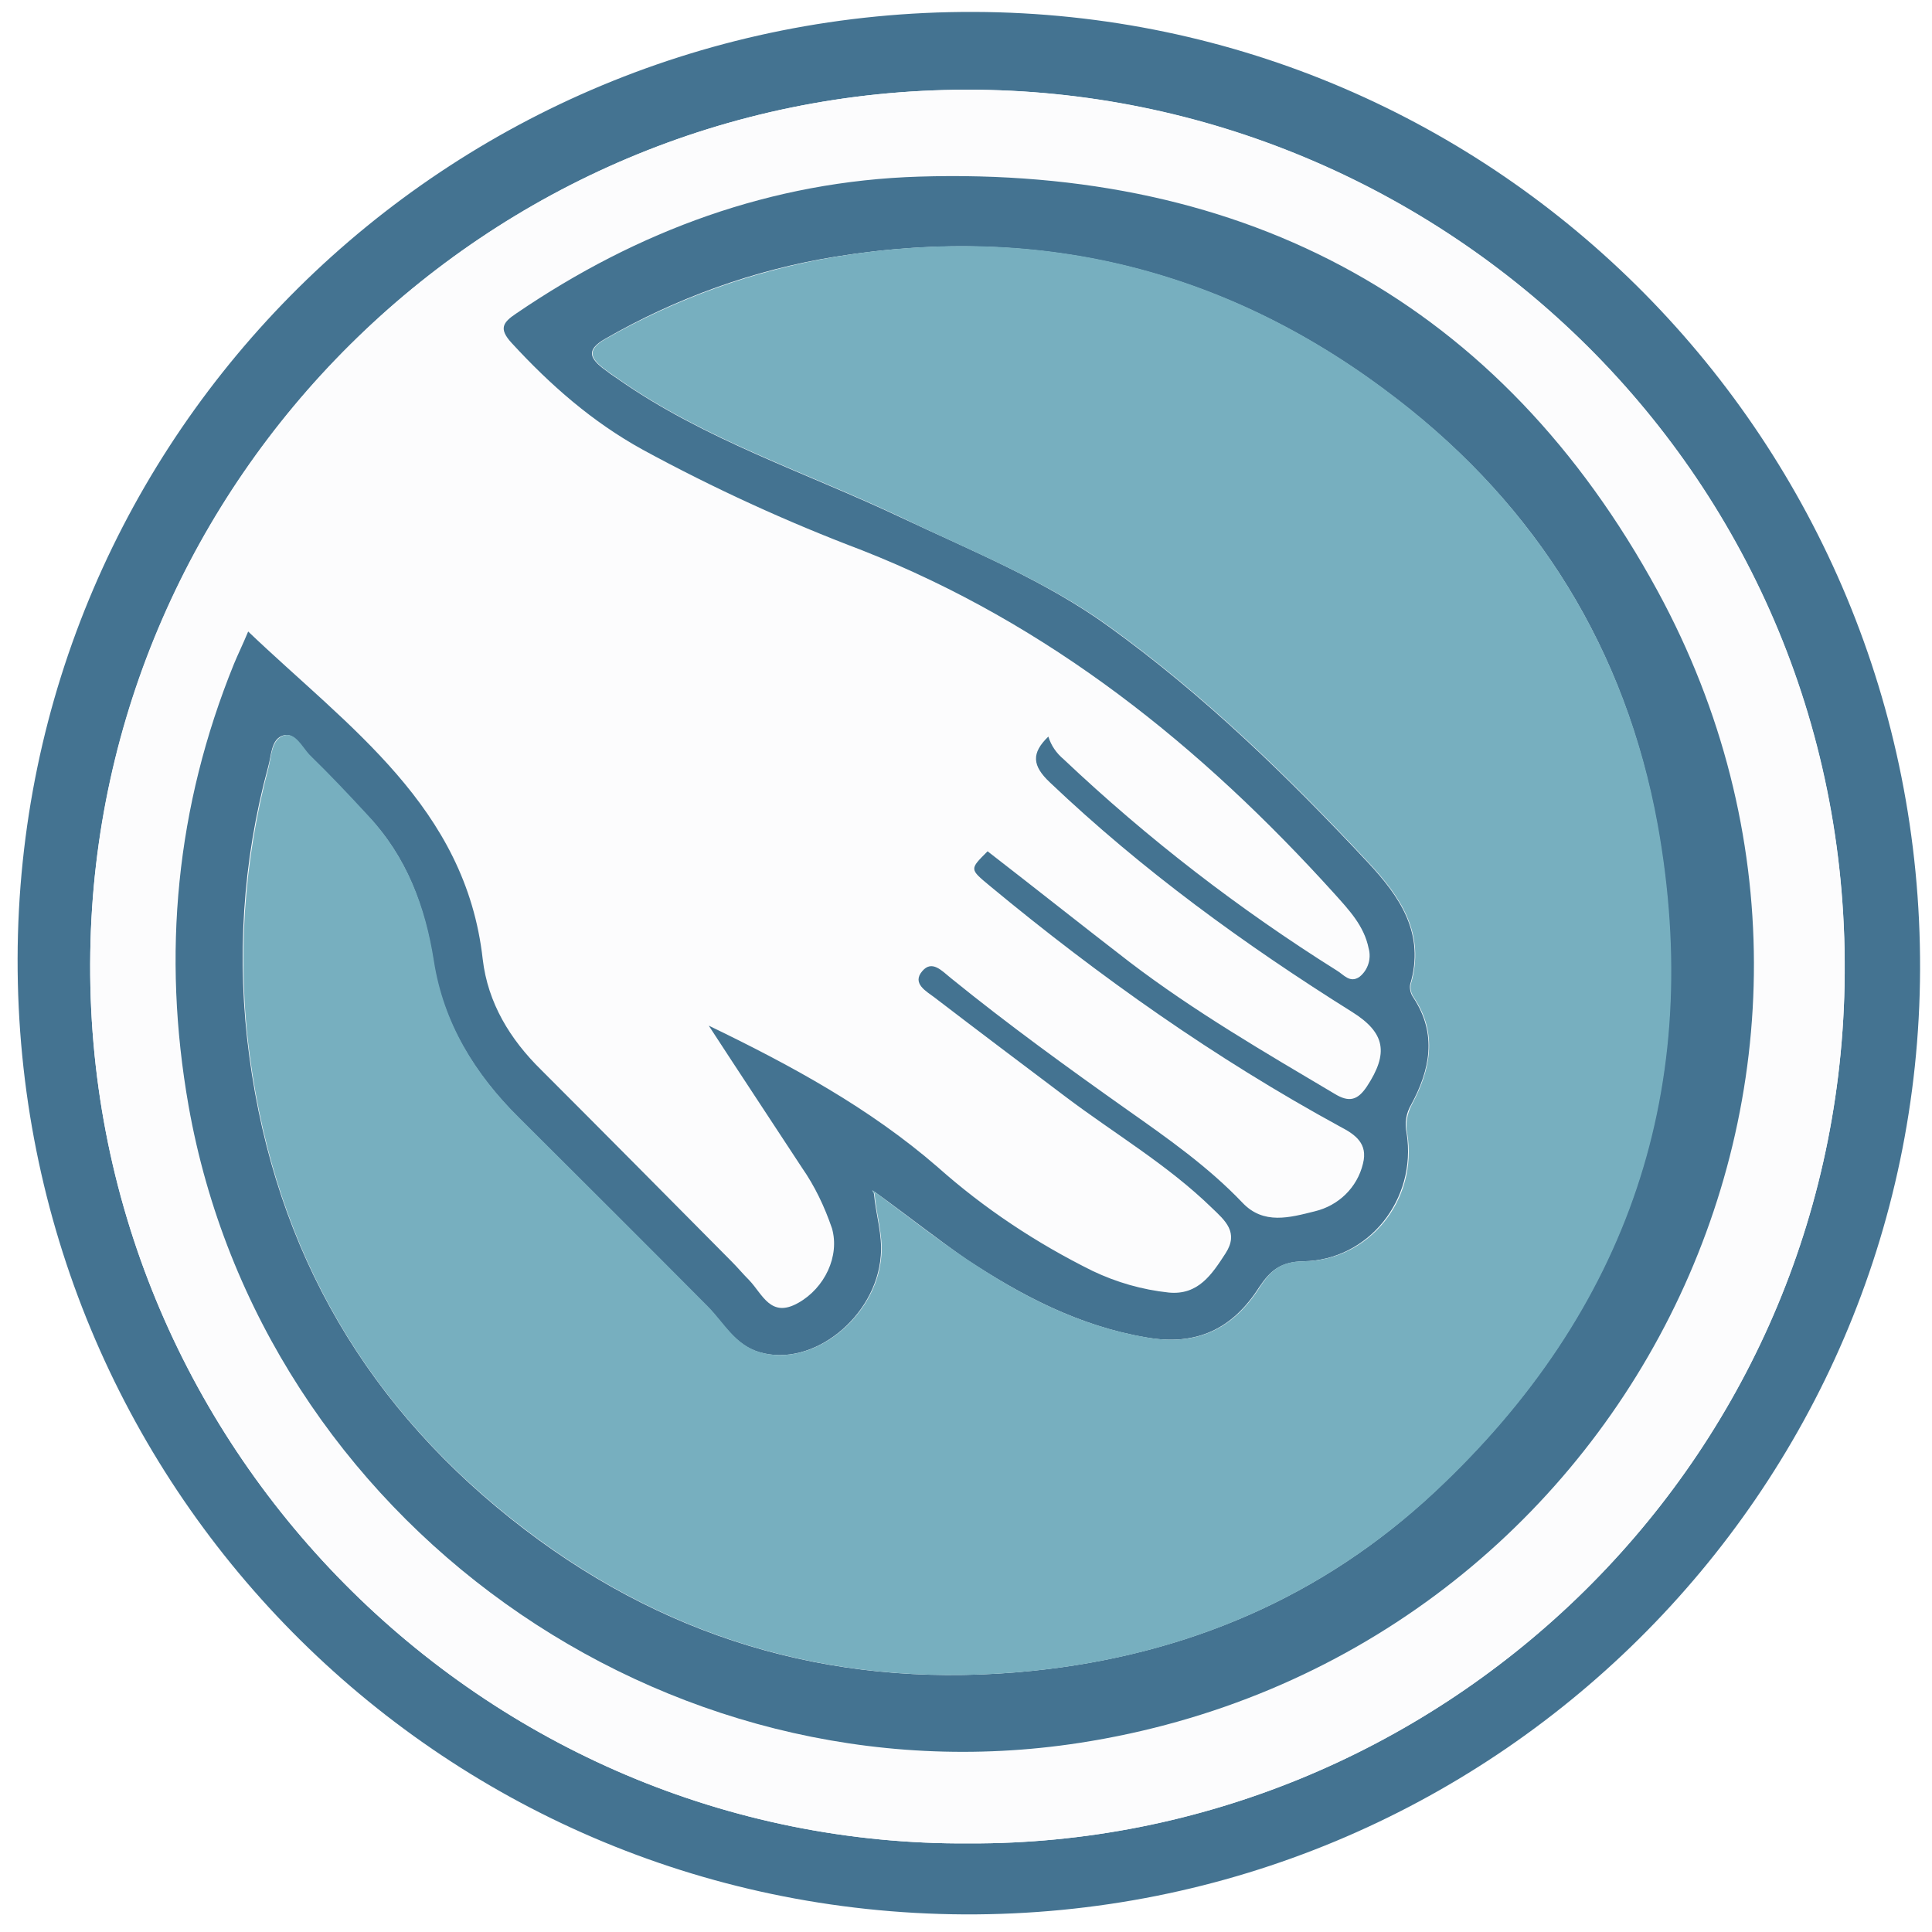
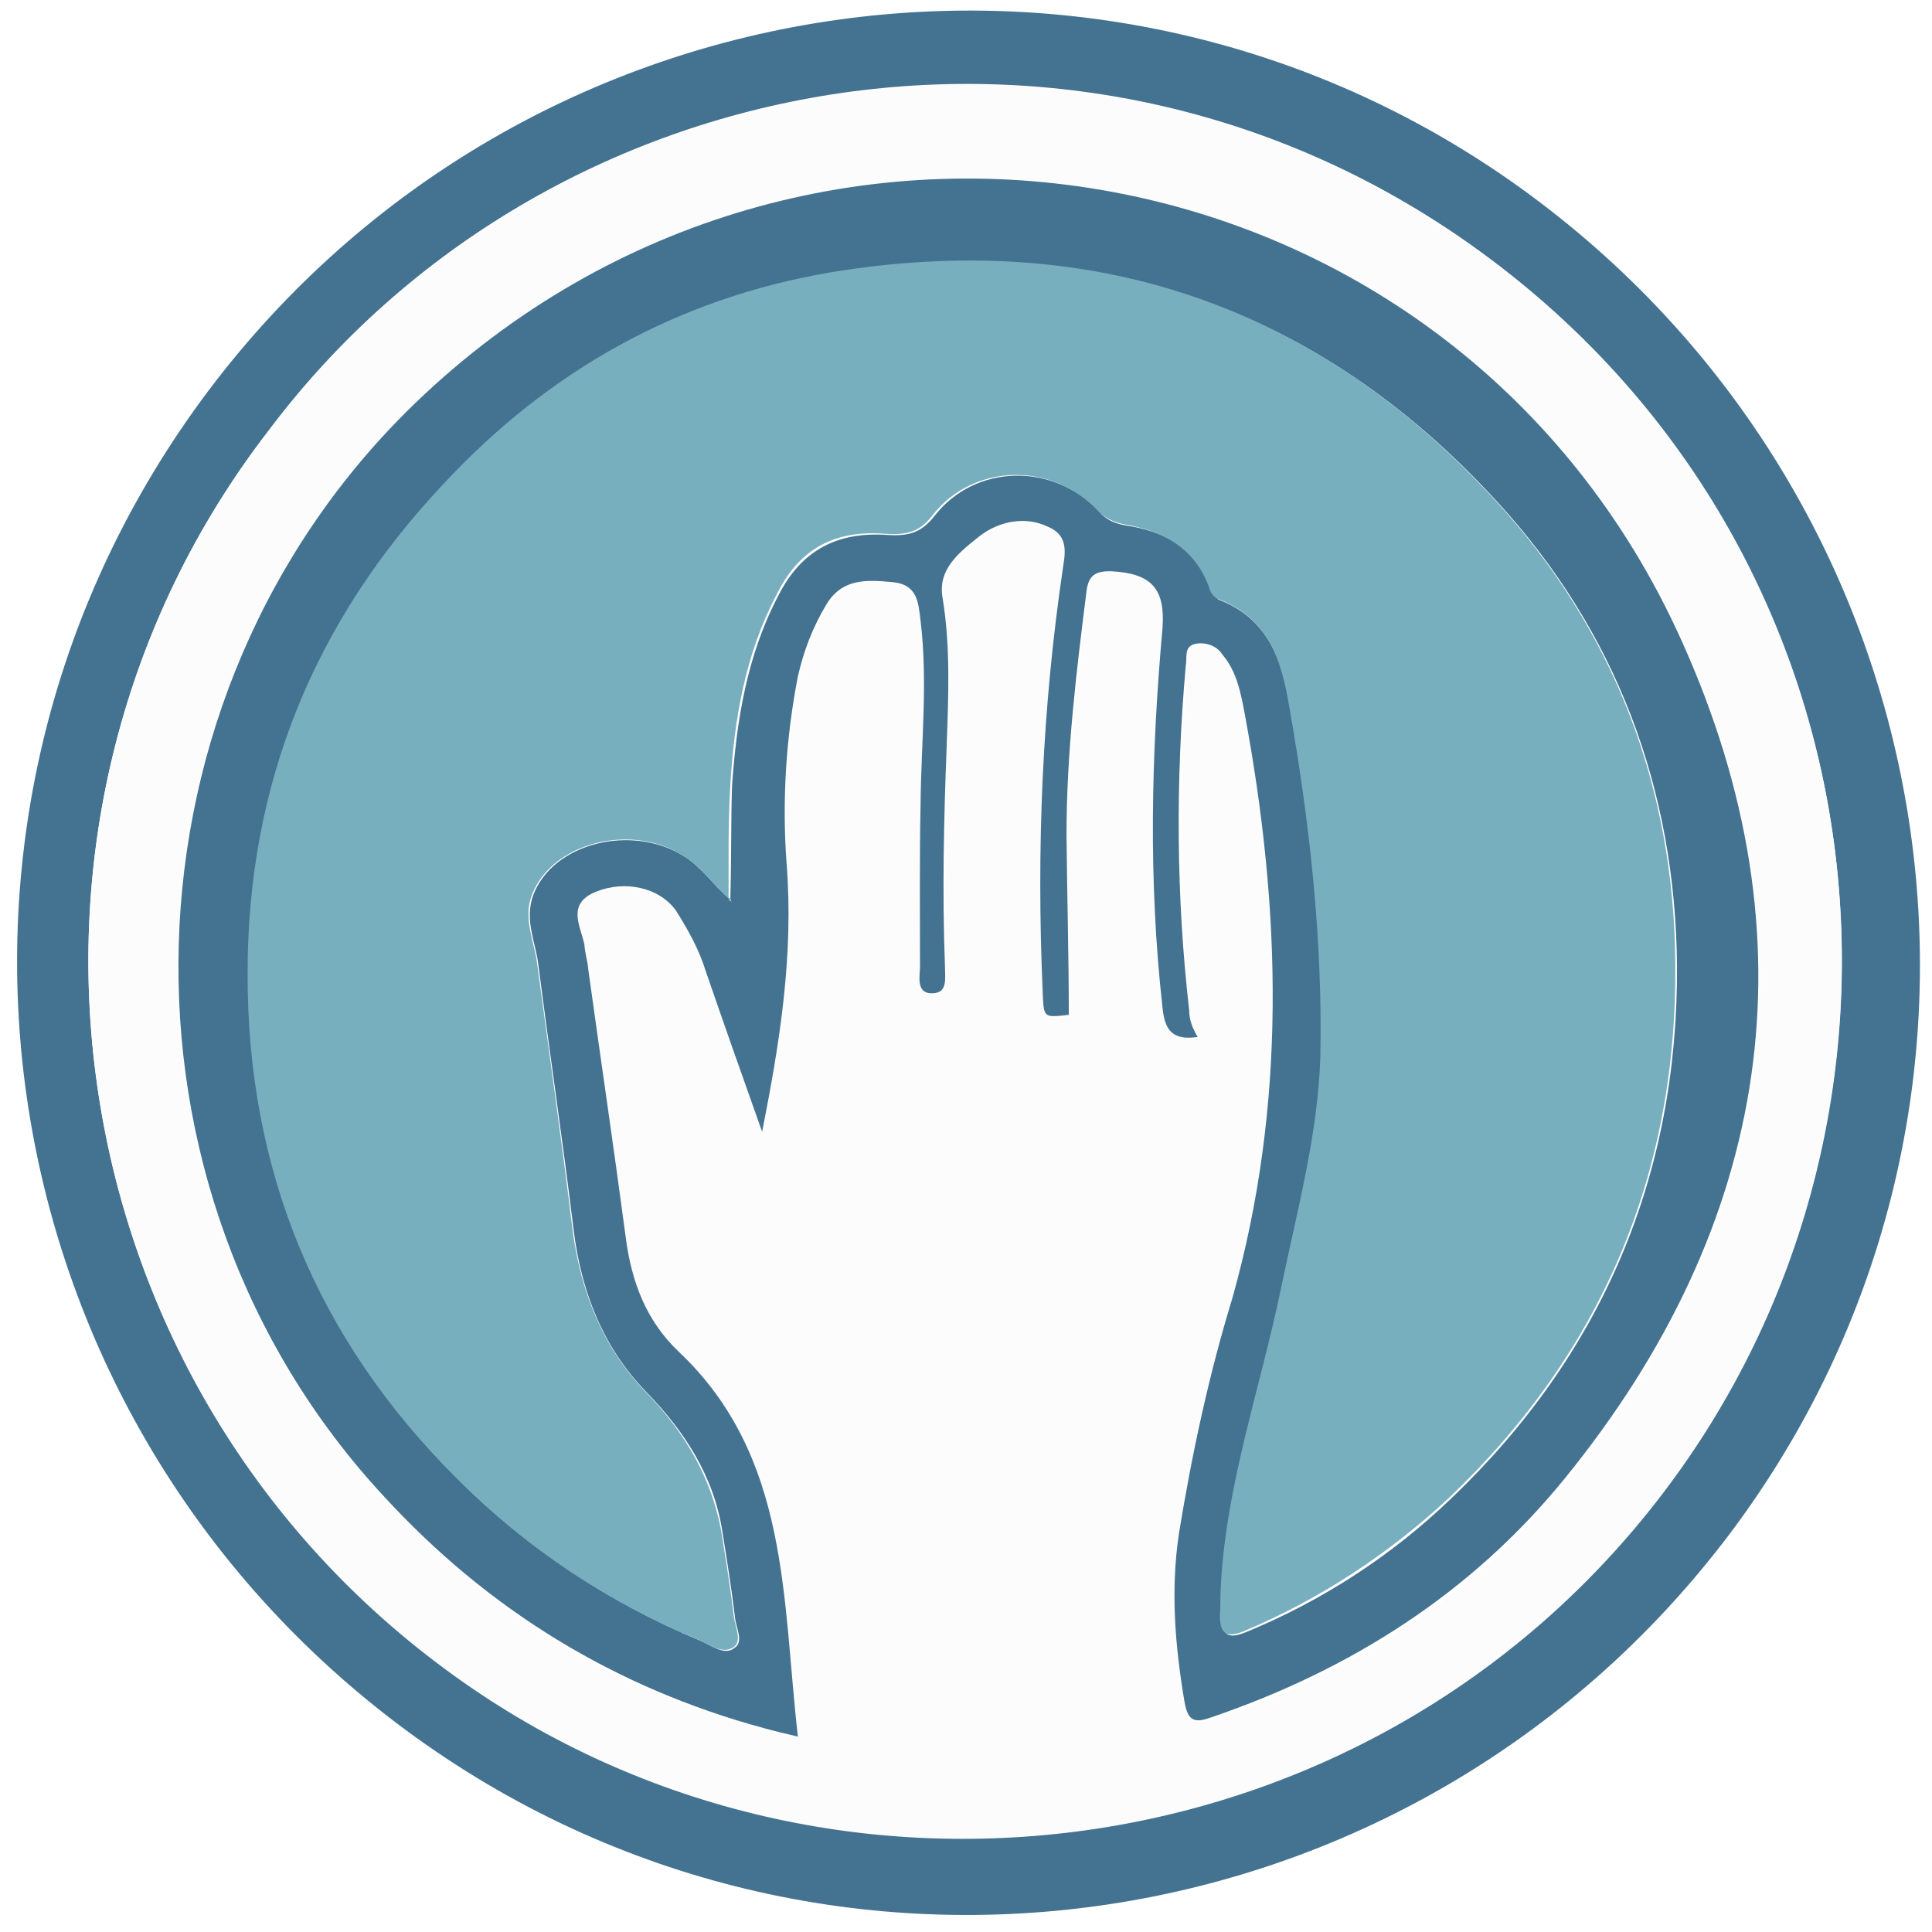
<svg xmlns="http://www.w3.org/2000/svg" version="1.1" id="paper" x="0px" y="0px" viewBox="0 0 340.2 340.2" style="enable-background:new 0 0 340.2 340.2;" xml:space="preserve">
  <style type="text/css">
	.st0{fill:#447391;}
	.st1{fill:#FCFCFD;}
	.st2{fill:#77AFBF;}
</style>
-   <path class="st0" d="M3.1,168.8C3.3,76.4,78.6,1.8,171.5,2.1c92.4,0.3,166.9,75.7,166.6,168.6c-0.3,92.1-75.6,166.8-168.3,166.4  C76.8,336.6,2.9,261.2,3.1,168.8L3.1,168.8z M170.7,324.6c81.8,0.3,152.4-65.3,154.1-151.1c1.8-89.6-70.9-157.9-154.6-157.7  C85.3,15.9,17.1,84.7,15.9,167.7C14.5,254.4,85.1,325.2,170.7,324.6L170.7,324.6z" />
-   <path class="st1" d="M170.7,324.6c-85.6,0.6-156.2-70.2-154.8-156.9c1.3-83,69.5-151.8,154.3-151.9c83.7-0.1,156.3,68.1,154.6,157.7  C323.1,259.3,252.4,324.9,170.7,324.6L170.7,324.6z M124.7,180.6c5.5,8.3,11,16.6,16.4,25c2.3,3.3,4.1,6.9,5.3,10.7  c1.4,4.8-1.2,10.4-5.9,13.1c-4.9,2.8-6.3-1.5-8.7-4c-1-1.1-2-2.2-3.1-3.3c-11.2-11.2-22.3-22.4-33.5-33.7  c-5.5-5.5-9.4-11.8-10.3-19.5c-3-26.8-23.6-40.8-41.3-57.6c-1.1,2.4-1.9,4-2.5,5.7c-10.3,25.2-12.8,51.2-8,77.8  C46,267.7,116.8,318.3,190,307c95.3-14.7,147.9-118.1,101.8-202.9c-27.6-50.8-72.2-74.9-130.1-73c-25.9,0.8-49.5,9.5-70.9,24.1  c-2.4,1.6-3.2,2.7-0.8,5.2c6.8,7.4,14.2,13.9,23.1,18.8c12.5,6.7,25.3,12.6,38.5,17.7c33,13,59.8,34.5,83.2,60.5  c2.6,2.8,5.3,5.6,6,9.6c0.5,1.8-0.1,3.8-1.6,5c-1.6,1.3-2.8-0.3-4-1.1c-17.2-10.8-33.4-23.3-48.1-37.2c-1.3-1.1-2.2-2.4-2.7-4  c-3,2.9-2.8,5.1,0.3,8.1c16.3,15.4,34.3,28.5,53.2,40.4c5.9,3.7,6.5,7.3,2.6,13.1c-1.6,2.4-3,2.9-5.7,1.3  c-12.3-7.3-24.7-14.5-36.1-23.2c-8.4-6.4-16.7-13-25-19.5c-3.2,3.1-3.2,3.1,0.4,6.1c19.3,16,39.6,30.4,61.7,42.4  c2.7,1.5,4.9,3.1,4,6.5c-1,4.2-4.3,7.4-8.5,8.4c-4.3,1.1-9,2.4-12.7-1.5c-6-6.3-13.1-11.3-20.2-16.3c-10.7-7.5-21.2-15.1-31.2-23.3  c-1.6-1.3-3.3-3.1-5-1.2c-1.9,2.2,0.7,3.5,2.1,4.5c7.6,5.9,15.3,11.7,23.1,17.5c8.6,6.5,18,12,25.8,19.6c2.3,2.2,4.8,4.3,2.4,8  s-4.8,7.4-10,6.9c-4.7-0.5-9.2-1.7-13.4-3.8c-9.9-4.8-19.1-11-27.3-18.3C153.1,195.1,139.2,187.6,124.7,180.6L124.7,180.6z" />
-   <path class="st0" d="M124.8,180.6c14.5,7,28.3,14.5,40.3,24.9c8.2,7.3,17.4,13.4,27.3,18.3c4.2,2,8.7,3.3,13.4,3.8  c5.2,0.5,7.6-3.2,10-6.9s-0.1-5.8-2.4-8c-7.8-7.6-17.2-13.1-25.8-19.6c-7.7-5.8-15.4-11.6-23.1-17.5c-1.3-1-4-2.4-2.1-4.6  c1.7-2,3.4-0.1,5,1.2c10.1,8.2,20.6,15.8,31.2,23.3c7.1,5,14.2,10,20.2,16.3c3.7,3.9,8.3,2.6,12.7,1.5c4.2-1,7.5-4.2,8.5-8.4  c0.9-3.5-1.3-5.1-4-6.5c-22-12-42.4-26.4-61.7-42.4c-3.6-3-3.6-2.9-0.4-6.1c8.4,6.5,16.7,13.1,25,19.5c11.4,8.7,23.8,15.9,36.1,23.2  c2.6,1.6,4.1,1.1,5.7-1.3c3.8-5.8,3.3-9.4-2.6-13.1c-19-11.9-37-25-53.2-40.4c-3.2-3-3.3-5.2-0.3-8.1c0.5,1.6,1.4,2.9,2.7,4  c14.8,14,30.9,26.4,48.1,37.2c1.2,0.7,2.3,2.3,4,1.1c1.5-1.2,2.1-3.2,1.6-5c-0.8-4-3.5-6.8-6-9.6c-23.5-26-50.2-47.5-83.2-60.5  c-13.2-5-26.1-10.9-38.6-17.7c-8.9-4.9-16.3-11.4-23.1-18.8c-2.3-2.5-1.6-3.6,0.8-5.2c21.4-14.6,45-23.3,70.9-24.1  c57.9-1.8,102.5,22.3,130.1,73c46.1,84.8-6.5,188.1-101.8,202.8c-73.3,11.3-144-39.3-156.9-112.2c-4.7-26.7-2.2-52.7,8-77.8  c0.7-1.7,1.5-3.3,2.5-5.7C61.4,128.1,82,142.1,85,168.9c0.9,7.7,4.8,14.1,10.3,19.5c11.2,11.2,22.3,22.4,33.5,33.7  c1.1,1.1,2,2.2,3.1,3.3c2.4,2.5,3.8,6.8,8.7,4c4.6-2.6,7.3-8.2,5.9-13.1c-1.3-3.8-3-7.4-5.3-10.7  C135.7,197.2,130.2,188.9,124.8,180.6L124.8,180.6z M154.2,210l-0.6-0.4l0.3,0.6c0.3,3.6,1.5,7.1,1.2,10.9  c-0.8,10.8-12,19.8-21.4,17c-4.4-1.3-6.3-5.2-9.2-8.1c-11-11.1-22.1-22.2-33.2-33.2c-7.7-7.7-13.3-16.6-15-27.6  c-1.5-9.6-4.7-18.3-11.5-25.5c-3.4-3.6-6.9-7.3-10.4-10.8c-1.4-1.3-2.5-4-4.5-3.4c-2.2,0.6-2.1,3.6-2.7,5.6  c-4.5,16.6-5.6,33.9-3.3,50.9c4.6,34.5,21,62.4,48.6,83.4c26.4,20.1,56.3,28.2,89.4,24.8c27-2.8,51-13,70.7-31.5  c34.1-31.9,47.5-71.4,39.2-117.5c-5.5-30.7-21.1-55.9-45.8-74.9c-29.2-22.6-62.4-31-98.9-25.1c-14.3,2.3-28.1,7.3-40.6,14.5  c-3.1,1.8-2.8,3.2-0.4,5.1c0.9,0.7,1.9,1.4,2.8,2c15.3,10.7,33,16.4,49.7,24.3c12.5,5.9,25.4,11.1,36.6,19.2  c16.8,12.1,31.6,26.5,45.7,41.6c5.6,6,10.1,12.5,7.4,21.5c-0.1,0.8,0.1,1.6,0.6,2.3c4.2,6.4,2.9,12.7-0.4,18.8  c-0.9,1.5-1.2,3.3-0.8,5.1c1.8,11.6-6.7,22.3-18.2,22.5c-4,0.1-5.8,1.6-7.8,4.6c-4.6,7.2-10.9,10.4-19.9,8.8  c-11.8-2-22-7.4-31.7-13.8C164.8,218,159.6,213.9,154.2,210L154.2,210z" />
-   <path class="st2" d="M154.2,210c5.3,3.9,10.5,8,16,11.7c9.7,6.5,19.9,11.8,31.7,13.8c9,1.6,15.3-1.6,19.9-8.8c2-3.1,3.8-4.6,7.8-4.6  c11.6-0.2,20.1-10.9,18.2-22.5c-0.4-1.7,0-3.5,0.8-5.1c3.3-6.1,4.6-12.5,0.4-18.8c-0.5-0.7-0.7-1.5-0.6-2.3c2.7-9-1.8-15.5-7.4-21.5  c-14.1-15.1-28.9-29.5-45.7-41.6c-11.2-8.1-24.2-13.2-36.6-19.2c-16.6-7.9-34.4-13.6-49.7-24.3c-1-0.7-1.9-1.3-2.8-2  c-2.4-1.9-2.7-3.3,0.4-5.1c12.6-7.2,26.3-12.1,40.6-14.5c36.5-6,69.7,2.5,98.9,25.1c24.6,19,40.2,44.2,45.8,74.9  c8.3,46.1-5.1,85.6-39.2,117.5c-19.7,18.4-43.6,28.7-70.7,31.5c-33.1,3.4-63-4.7-89.4-24.8c-27.7-21-44-48.8-48.6-83.4  c-2.3-17-1.1-34.3,3.3-50.9c0.5-2,0.5-4.9,2.7-5.6c2-0.6,3.2,2,4.5,3.4c3.6,3.5,7,7.1,10.4,10.8c6.7,7.2,10,15.9,11.5,25.5  c1.7,10.9,7.2,19.9,15,27.6c11.1,11.1,22.2,22.1,33.2,33.2c2.9,2.9,4.8,6.8,9.2,8.1c9.3,2.8,20.6-6.2,21.4-17  c0.3-3.7-0.9-7.2-1.2-10.9L154.2,210z" />
-   <path class="st2" d="M153.9,210.2l-0.3-0.6l0.6,0.4L153.9,210.2z" />
+   <path class="st0" d="M69.8,303.4C-3.9,247.5-19.1,143.1,36.7,68.8C92.6-5.4,197.6-20,271,35.5c74.1,56,89.1,160.9,33.5,234.7  C248.4,344.4,143.4,359.2,69.8,303.4L69.8,303.4z M47.4,75.7C-5,143.4,8.6,242.5,78.5,293.8c66.7,49.3,162.8,36.7,214.2-30.9  c50.8-66.5,40.5-165.7-31.9-218.5C191.5-6.2,96.4,10.5,47.4,75.7L47.4,75.7z" />
+   <path class="st1" d="M47.4,75.7c49-65.1,144.1-81.8,213.4-31c72.5,52.9,82.7,151.9,31.9,218.4c-51.4,67.4-147.6,80.1-214.2,30.9  C8.6,242.5-5,143.5,47.4,75.7L47.4,75.7z M134.1,199.4c3.2-15.8,5.6-31.4,4.7-47.1c-0.8-11-0.2-22,2-32.8c0.9-4.6,2.7-9,5.1-12.8  c2.8-4.5,7.2-4.2,11.5-3.8c4.3,0.4,4.5,3.6,5,6.8c1.3,10.9,0.1,21.6,0,32.3c-0.2,9.7-0.1,19.3-0.1,28.9c-0.2,1.7-0.7,4.5,2.3,4.3  c2.5-0.3,2.1-2.6,2.1-4.7c-0.4-12.9-0.2-25.8,0.3-38.9c0.3-8.6,0.7-17.3-0.7-25.9c-0.8-5.3,3-8.3,6.5-11c3.3-2.7,7.9-3.5,11.9-1.7  c3.2,1.3,3.2,4,2.8,7.1c-3.8,24.8-4.7,49.8-3.6,74.8c0.1,4.7,0.1,4.7,4.6,4.1c-0.1-10.5-0.4-21.1-0.4-31.7c0-14.3,1.8-28.5,3.5-42.7  c0.3-3.1,1.6-3.8,4.5-3.7c6.9,0.3,9.5,3.1,8.9,10c-2,22.3-2.4,44.5,0,66.8c0.5,4.3,2,5.9,6.2,5.2c-0.9-1.4-1.5-2.9-1.5-4.7  c-2.2-20.2-2.2-40.6-0.6-60.7c0.2-1.4-0.5-3.4,1.6-3.8c1.9-0.4,3.8,0.3,4.8,1.8c2.8,2.9,3.5,6.8,4,10.6c6.5,34.5,7.4,68.8-2.2,102.8  c-4,13.5-7,27.4-9.3,41.4c-1.6,9.9-0.7,19.8,1,29.8c0.5,3.4,1.9,3.6,4.7,2.6c24.5-8.2,45.7-21.6,62.1-41.9  c36.5-44.8,44.3-95,20.7-147.7C256.5,24.8,142.3,4.1,73,71c-53.4,51.5-56,138.4-5.7,192.7c18.4,20,40.6,33.7,66.8,40.7  c1.7,0.7,3.4,0.9,6,1.5c-2.6-24.3-1.3-49.1-20.9-67.8c-5.5-5.5-8.2-12.3-9.3-20c-2.2-15.9-4.5-31.4-6.6-47.2c-0.1-1.6-0.5-3-0.7-4.5  c-0.5-3.4-3.2-7.1,2.1-9.3c5.1-2,11.1-0.7,14,3.3c2.3,3.3,4.2,6.9,5.3,10.8C127.4,180.7,130.9,190,134.1,199.4L134.1,199.4z" />
+   <path class="st0" d="M134.2,199.3c-3.3-9.3-6.7-18.9-9.9-28.2c-1.2-3.9-3.1-7.3-5.3-10.8c-3-4.1-9-5.3-14-3.3  c-5.3,2.1-2.8,6-2.1,9.3c0.1,1.6,0.6,3,0.7,4.5c2.2,15.9,4.5,31.4,6.6,47.2c1,7.7,3.6,14.6,9.3,20c19.6,18.5,18.2,43.5,21,67.8  c-2.5-0.6-4.2-1-6-1.5c-26.2-7.1-48.5-20.8-66.8-40.7C17.2,209.3,19.8,122.4,73.1,71c69.4-66.9,183.4-46.3,223,41.8  c23.7,52.5,15.9,102.8-20.7,147.7c-16.3,20-37.5,33.5-62.1,41.9c-2.8,1-4.1,0.8-4.7-2.6c-1.7-10-2.5-19.8-1-29.8  c2.3-14.1,5.3-28,9.4-41.4c9.6-34.1,8.6-68.4,2.2-102.8c-0.7-3.7-1.4-7.6-4-10.6c-1-1.6-3.2-2.2-4.8-1.8c-2,0.5-1.3,2.4-1.6,3.8  c-1.8,20.2-1.7,40.6,0.6,60.7c0,1.7,0.6,3.2,1.5,4.7c-4.2,0.6-5.8-0.9-6.2-5.2c-2.5-22.3-2-44.5,0-66.8c0.5-6.9-1.9-9.6-8.9-10  c-2.9-0.1-4.2,0.7-4.5,3.7c-1.8,14.2-3.5,28.4-3.5,42.7c0.1,10.5,0.4,21.1,0.4,31.7c-4.5,0.5-4.4,0.6-4.6-4.1  c-1.1-25.1-0.1-49.9,3.6-74.8c0.5-3,0.7-5.7-2.8-7.1c-3.8-1.8-8.4-1-11.9,1.7c-3.5,2.8-7.5,5.8-6.5,11c1.4,8.7,1,17.3,0.7,25.9  c-0.5,12.9-0.8,25.8-0.3,38.9c0,2.1,0.5,4.6-2.1,4.7c-2.9,0.2-2.4-2.7-2.3-4.4c0-9.7-0.1-19.3,0.1-28.9c0.1-10.8,1.3-21.6,0-32.3  c-0.4-3.2-0.5-6.4-5-6.8c-4.4-0.4-8.7-0.7-11.5,3.8c-2.5,4.1-4.1,8.4-5.1,12.8c-2.1,10.8-2.8,21.9-2,32.8  C139.8,168.2,137.3,183.6,134.2,199.3L134.2,199.3z M128.6,158.1c0.2-6.6,0.1-13.3,0.3-19.7c0.8-11.5,2.6-23,8.2-33.6  c4.1-8.1,10.6-11.2,19.1-10.6c3.6,0.2,5.9-0.2,8.4-3.4c7.1-9.1,20.8-9.4,28.9-0.8c1.1,1.5,2.9,2.2,4.6,2.5c6.8,1,12.6,3.9,15.1,11.1  c0.2,0.8,0.7,1.5,1.4,2c8.8,3.3,11.2,10.9,12.7,18.9c3.6,20.3,5.9,40.9,5.5,61.6c-0.4,13.8-4,27.2-6.9,40.8  c-3.8,18-10,35.6-10.7,54.3c-0.1,1.1,0,2.3-0.1,3.4c0.1,3.1,0.9,4.2,4.3,2.8c13.4-5.5,25.7-13.5,36.1-23.5  c26.7-25.5,40-57,39.8-93.9c-0.3-31.1-10.7-58.9-31.8-81.8c-31.7-34.5-71.1-47.7-117.2-40c-26.9,4.3-49.6,17.2-68.1,37.1  c-22.7,24.3-34.3,53-34.4,86.1c0,34.6,12.3,64.6,37,89.2c12.1,12.1,26.7,21.7,42.5,28.3c1.9,0.8,4.3,2.7,6,1.3  c1.8-1.1,0.2-3.7,0.1-5.6c-0.6-4.9-1.4-10-2.2-14.9c-1.5-9.8-6.7-17.7-13.4-24.6c-7.7-7.9-11.5-17.9-12.8-28.6  c-1.9-15.6-4.2-31-6.2-46.6c-0.5-4.1-2.5-7.9-0.9-12.3c3.5-9.2,17.4-12.6,26.6-6.8c3.2,2,5.2,5.2,8,7.5l0.3,0.6L128.6,158.1  L128.6,158.1z" />
+   <path class="st2" d="M128.3,158.2c-2.8-2.4-4.7-5.6-8-7.5c-9.1-5.9-23.1-2.3-26.6,6.8c-1.7,4.2,0.4,8.2,0.9,12.3  c2.1,15.6,4.3,31,6.2,46.6c1.4,10.9,5.3,20.8,12.8,28.6c6.8,7,11.6,14.9,13.4,24.6c0.8,5,1.6,9.9,2.2,14.9c0.2,1.9,1.6,4.5-0.1,5.6  c-2,1.2-4.2-0.5-6-1.3c-16-6.6-30.3-16.1-42.5-28.3c-24.8-24.6-37.1-54.4-37-89.2c0-33.1,11.6-61.8,34.5-86.1  c18.6-20,41.2-32.6,67.9-37.2c46.1-7.7,85.5,5.5,117.2,40c21.1,22.9,31.6,50.8,31.8,81.8c0.3,36.9-13,68.4-39.8,93.9  c-10.6,9.9-22.8,17.9-36.1,23.5c-3.4,1.4-4.3,0.2-4.3-2.8c0.1-1.1,0.1-2.2,0.1-3.4c0.6-18.6,7-36.3,10.7-54.3  c2.8-13.5,6.5-27,6.9-40.8c0.4-20.6-1.9-41.2-5.5-61.6c-1.4-8.2-3.7-15.6-12.7-18.9c-0.7-0.4-1.2-1.1-1.4-2  c-2.6-7.1-8.4-10-15.1-11.1c-1.7-0.4-3.4-1.1-4.6-2.5c-8.1-8.5-21.7-8.2-28.9,0.8c-2.4,3.2-4.7,3.6-8.4,3.4  c-8.5-0.7-15,2.3-19.1,10.6c-5.6,10.6-7.5,22-8.2,33.6c-0.4,6.6-0.3,13.2-0.3,19.8L128.3,158.2z" />
+   <path class="st2" d="M128.6,158.1l-0.1,0.7l-0.3-0.6L128.6,158.1z" />
</svg>
